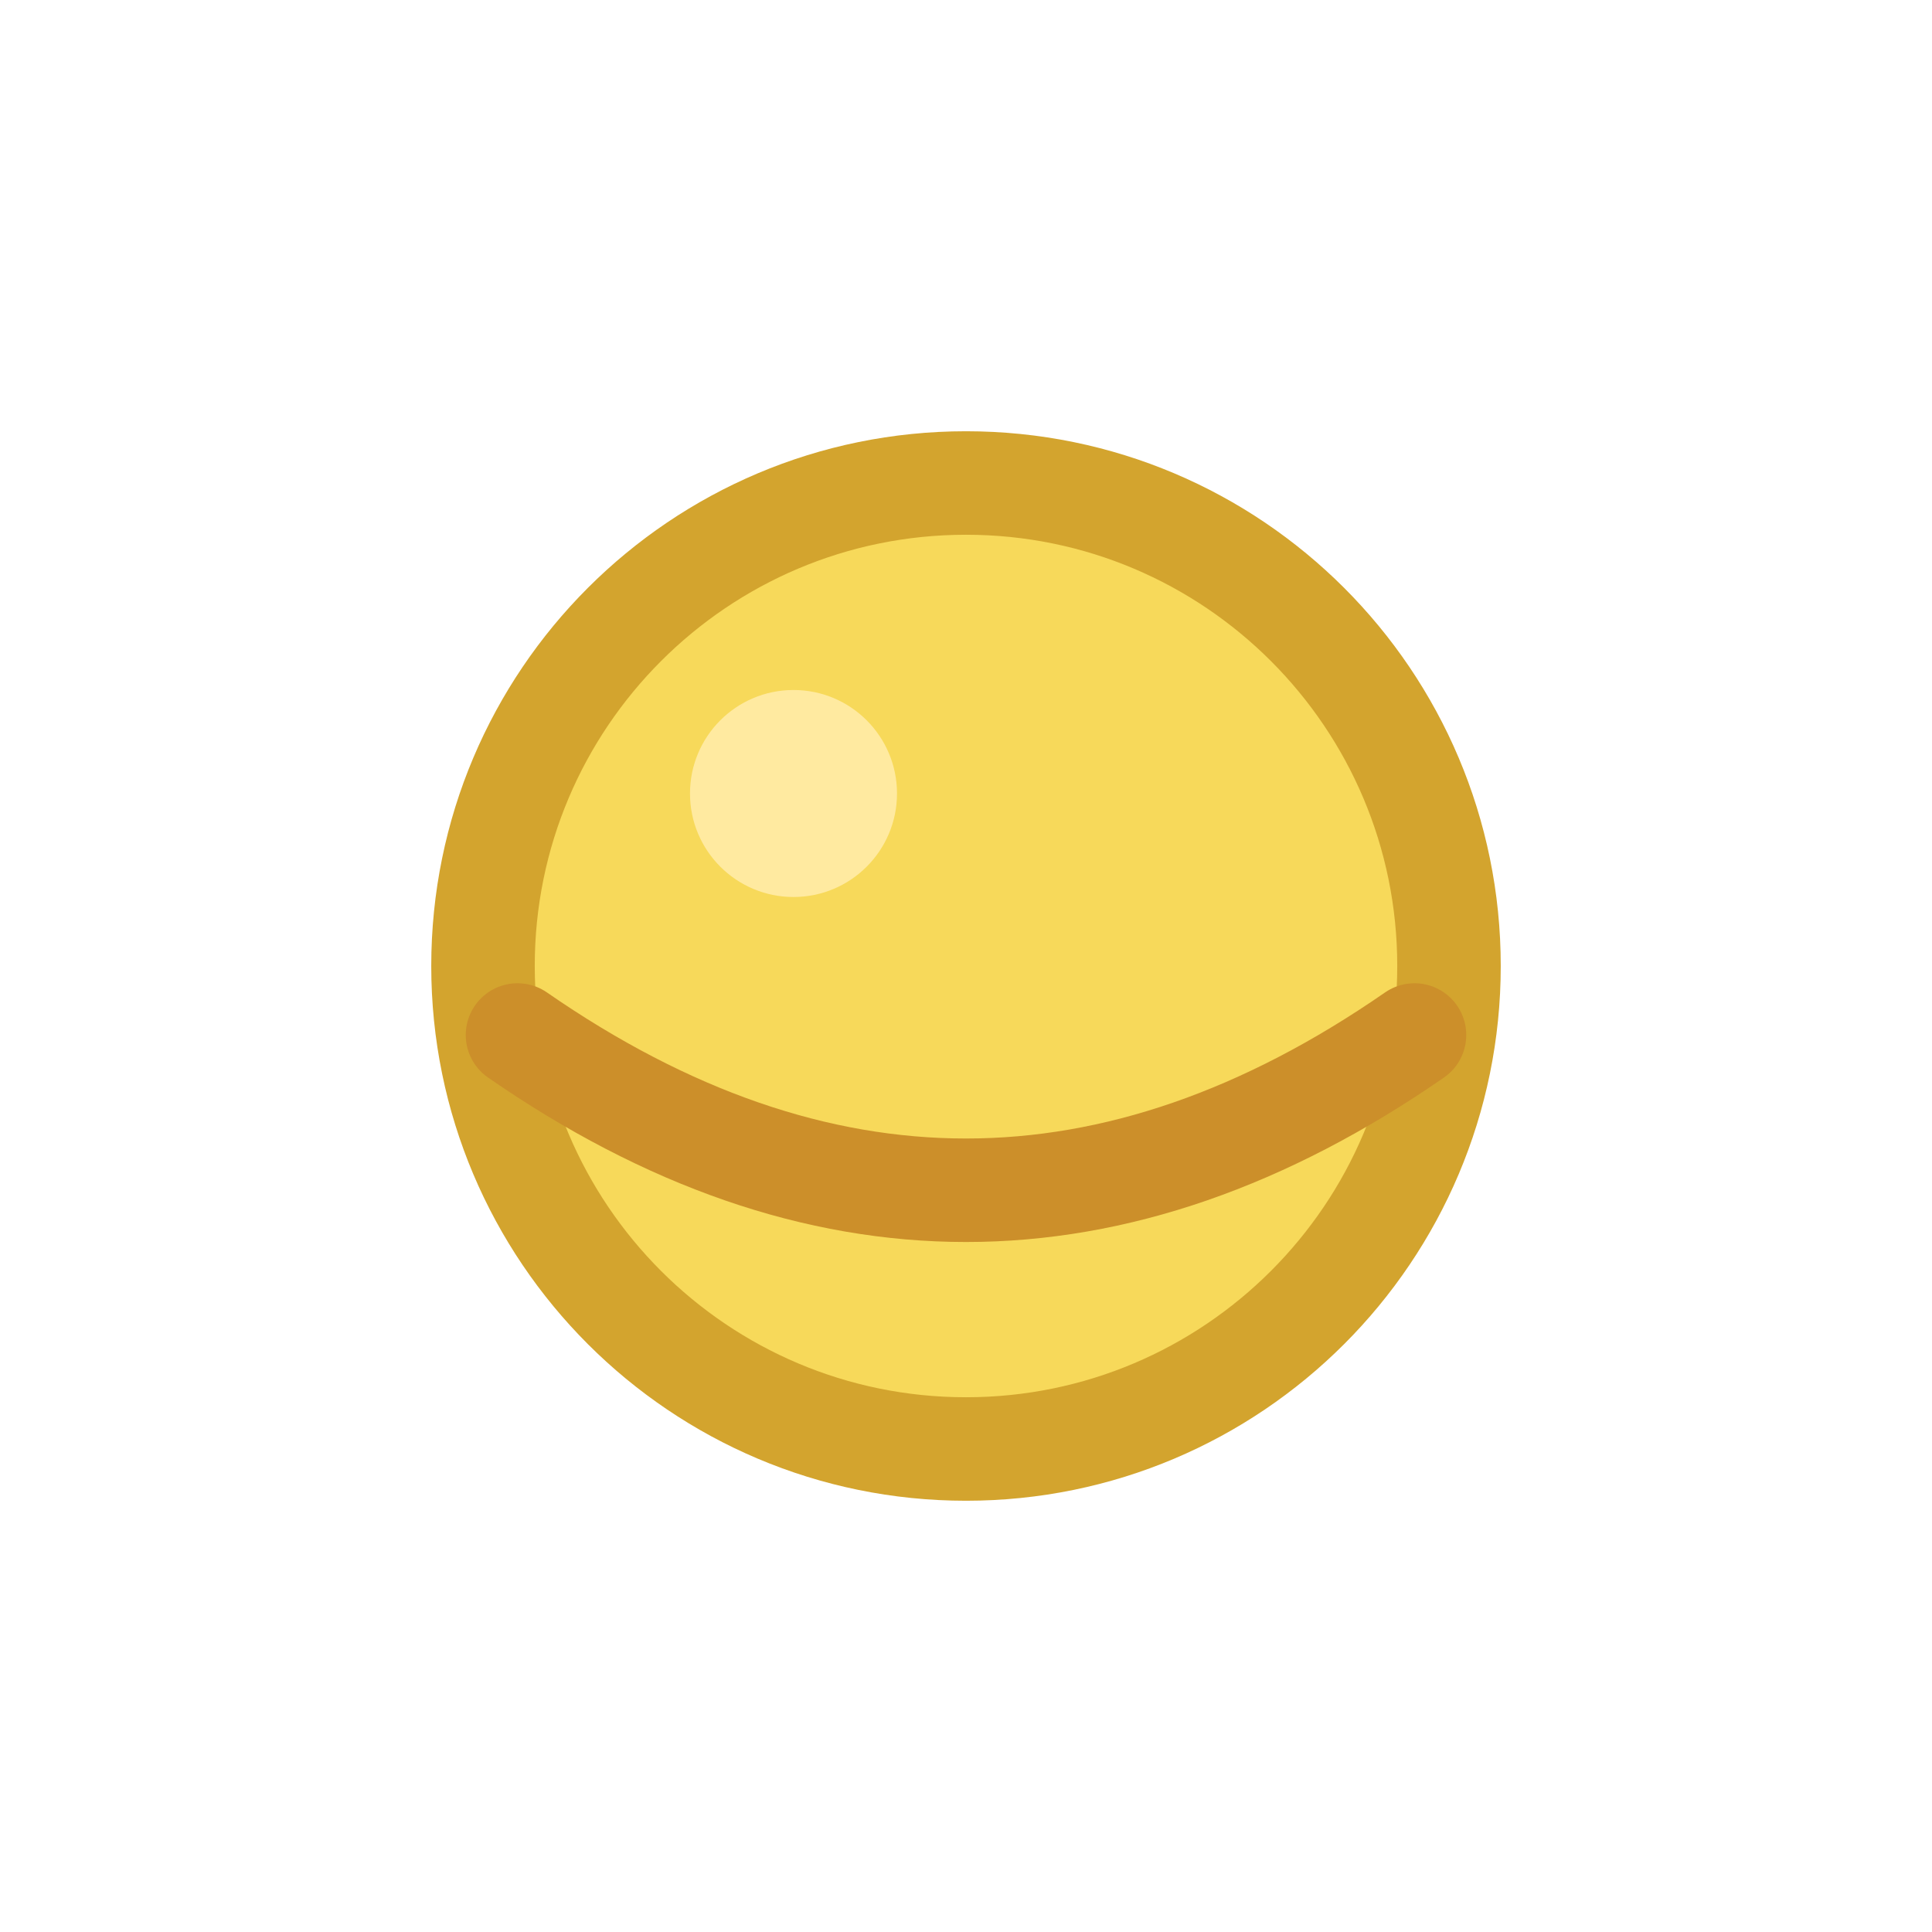
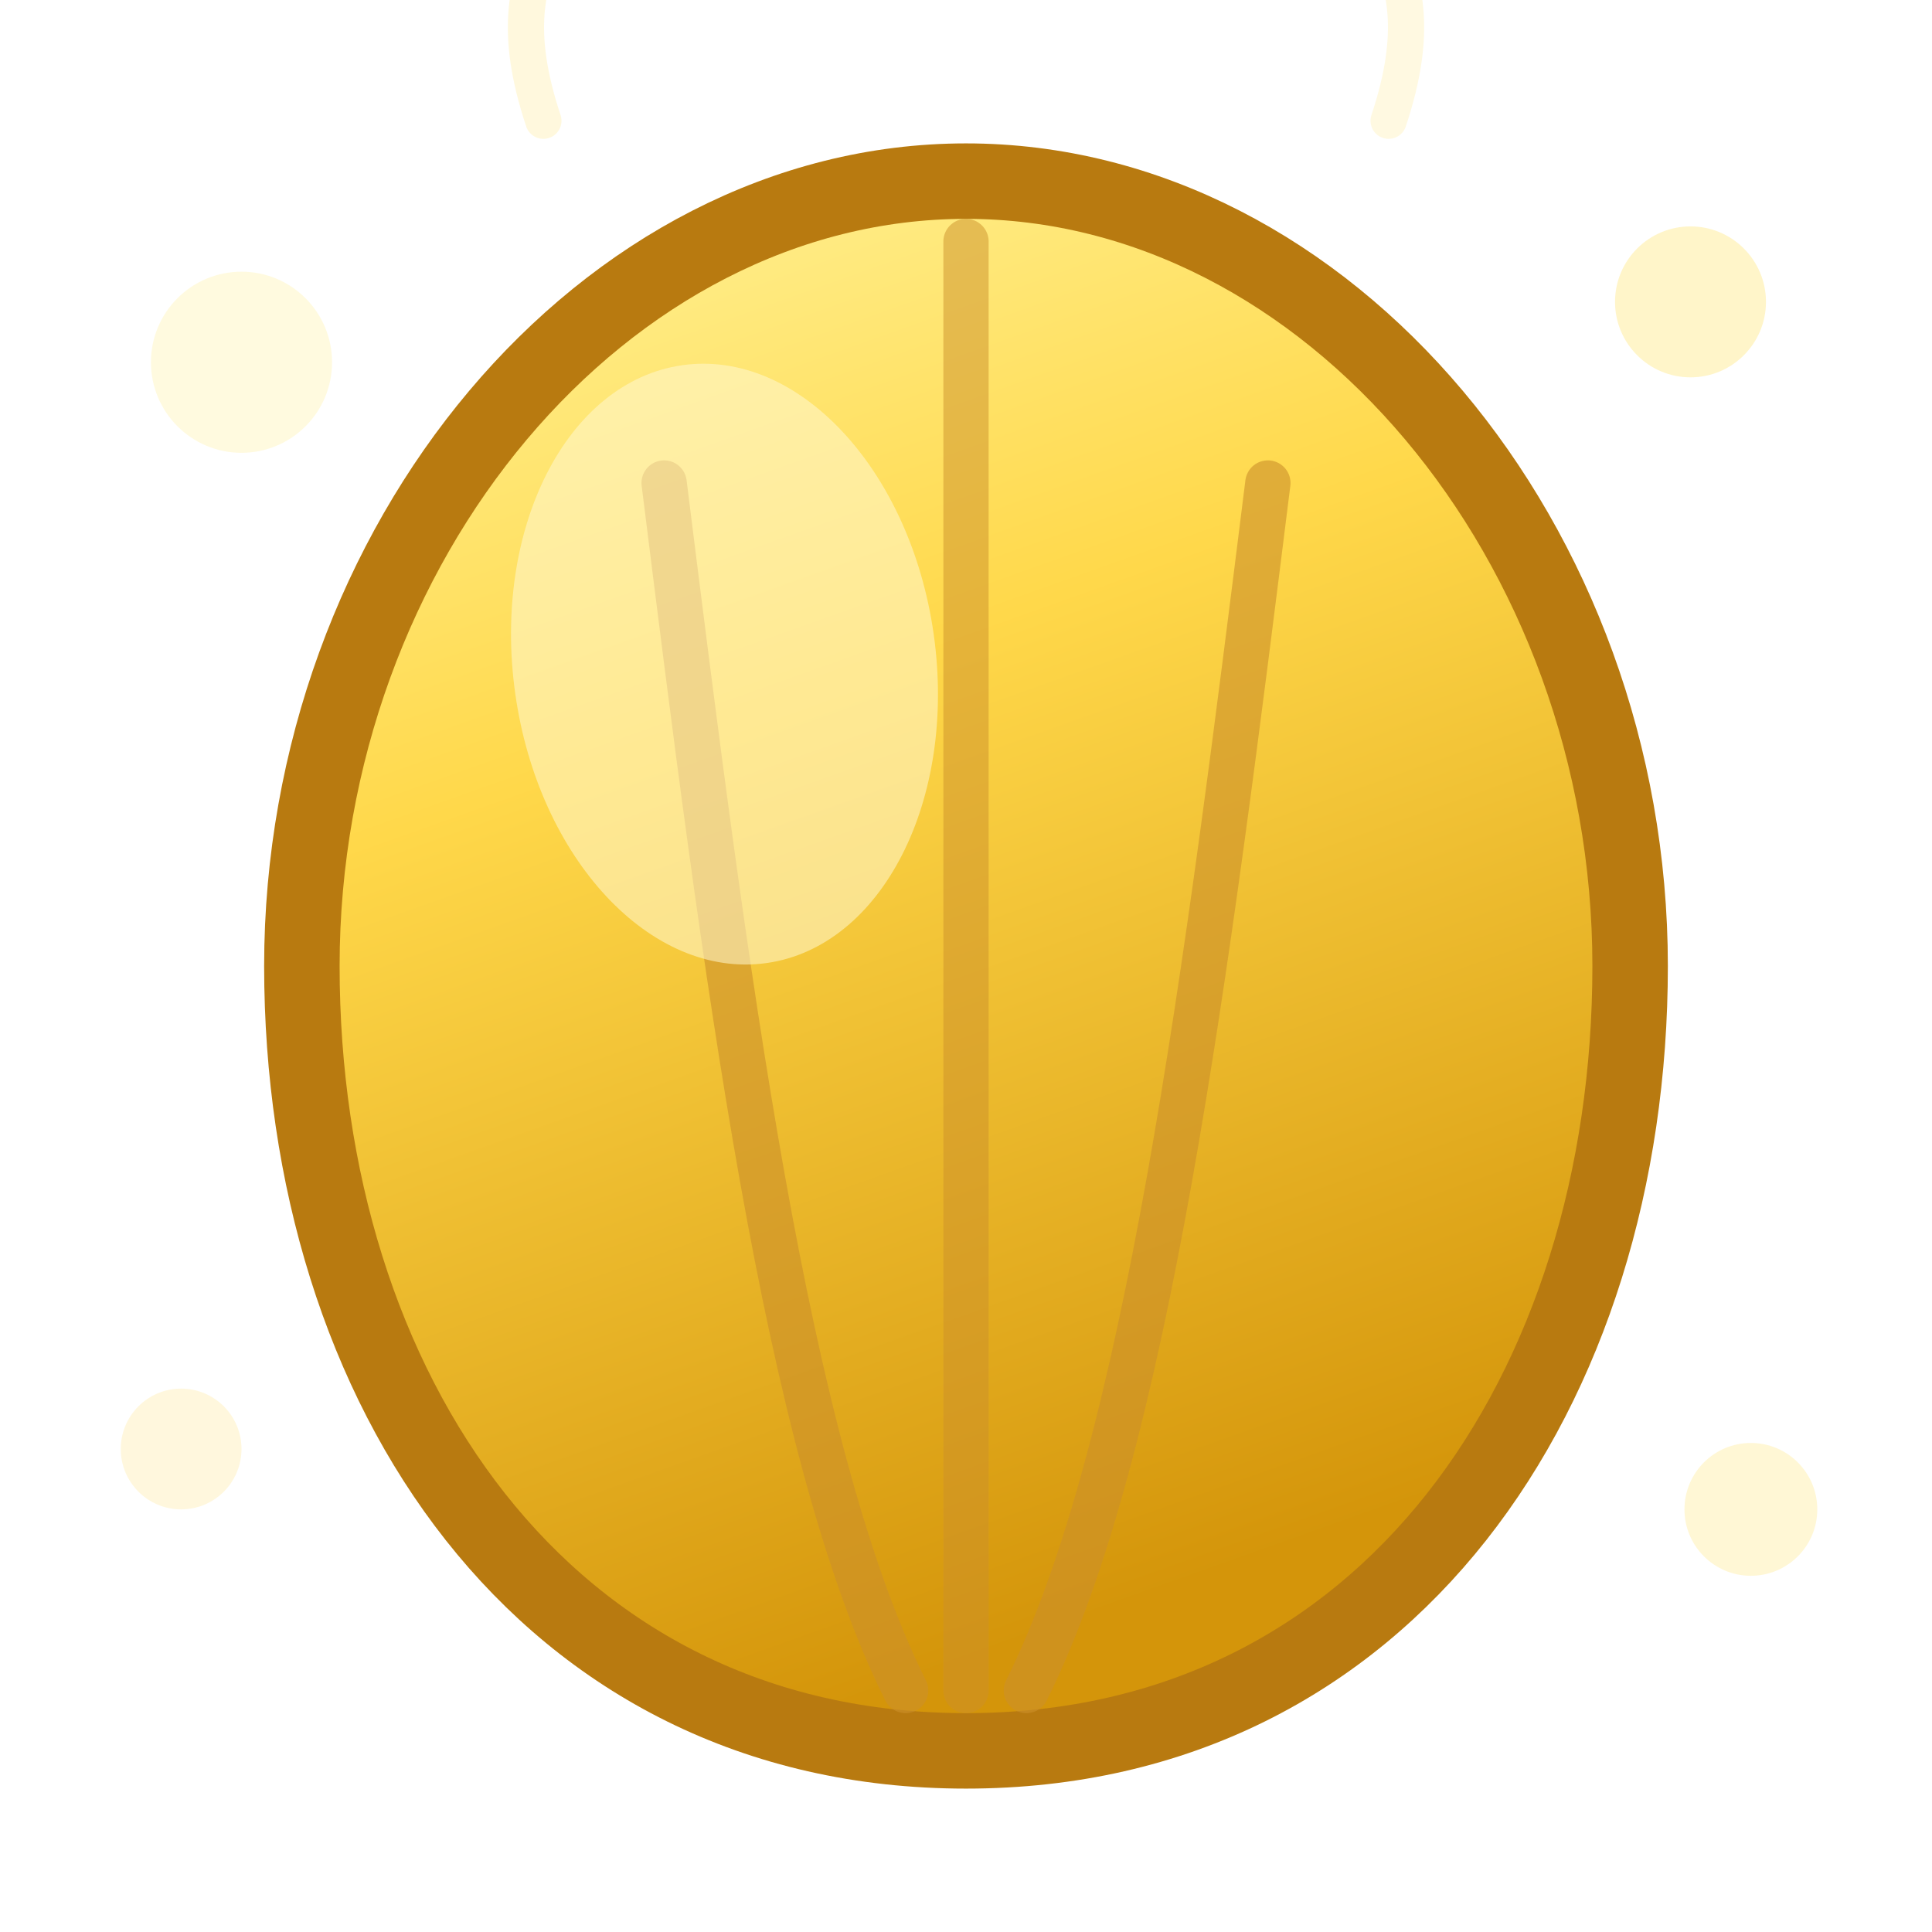
- <svg xmlns="http://www.w3.org/2000/svg" width="56" height="56" viewBox="0 0 56 56">
-   <circle cx="28" cy="28" r="14" fill="#f7d95a" stroke="#d3a42e" stroke-width="3" />
-   <circle cx="23" cy="23" r="3" fill="#ffeaa0" />
-   <path d="M15 30 Q28 39 41 30" fill="none" stroke="#cc8f2a" stroke-width="3" stroke-linecap="round" />
+ <svg xmlns="http://www.w3.org/2000/svg" width="64" height="64" viewBox="0 0 64 64">
+   <defs>
+     <linearGradient id="kernelShine" x1="0" y1="0" x2="0.3" y2="1">
+       <stop offset="0%" stop-color="#fff5a0" />
+       <stop offset="40%" stop-color="#ffd84a" />
+       <stop offset="100%" stop-color="#d4950a" />
+     </linearGradient>
+   </defs>
+   <path d="M32 6 C20 6 10 18 10 32 C10 46 18 58 32 58 C46 58 54 46 54 32 C54 18 44 6 32 6Z" fill="url(#kernelShine)" stroke="#b87a10" stroke-width="2.5" />
+   <path d="M22 16 C24 32 26 48 30 56" stroke="#cc8f2a" stroke-width="1.5" fill="none" stroke-linecap="round" opacity="0.6" />
+   <path d="M32 8 C32 28 32 42 32 56" stroke="#cc8f2a" stroke-width="1.5" fill="none" stroke-linecap="round" opacity="0.5" />
+   <path d="M42 16 C40 32 38 48 34 56" stroke="#cc8f2a" stroke-width="1.5" fill="none" stroke-linecap="round" opacity="0.6" />
+   <ellipse cx="24" cy="22" rx="7" ry="10" fill="#fff8d0" opacity="0.55" transform="rotate(-8 24 22)" />
+   <circle cx="8" cy="12" r="3" fill="#fff5c0" opacity="0.5" />
+   <circle cx="56" cy="10" r="2.5" fill="#ffe888" opacity="0.45" />
+   <circle cx="6" cy="48" r="2" fill="#ffecaa" opacity="0.4" />
+   <circle cx="58" cy="50" r="2.2" fill="#ffe888" opacity="0.35" />
+   <path d="M18 4 C16 -2 20 -2 18 -6" stroke="#ffeeaa" stroke-width="1.2" fill="none" opacity="0.4" stroke-linecap="round" />
+   <path d="M46 4 C48 -2 44 -2 46 -6" stroke="#ffeeaa" stroke-width="1.2" fill="none" opacity="0.35" stroke-linecap="round" />
</svg>
